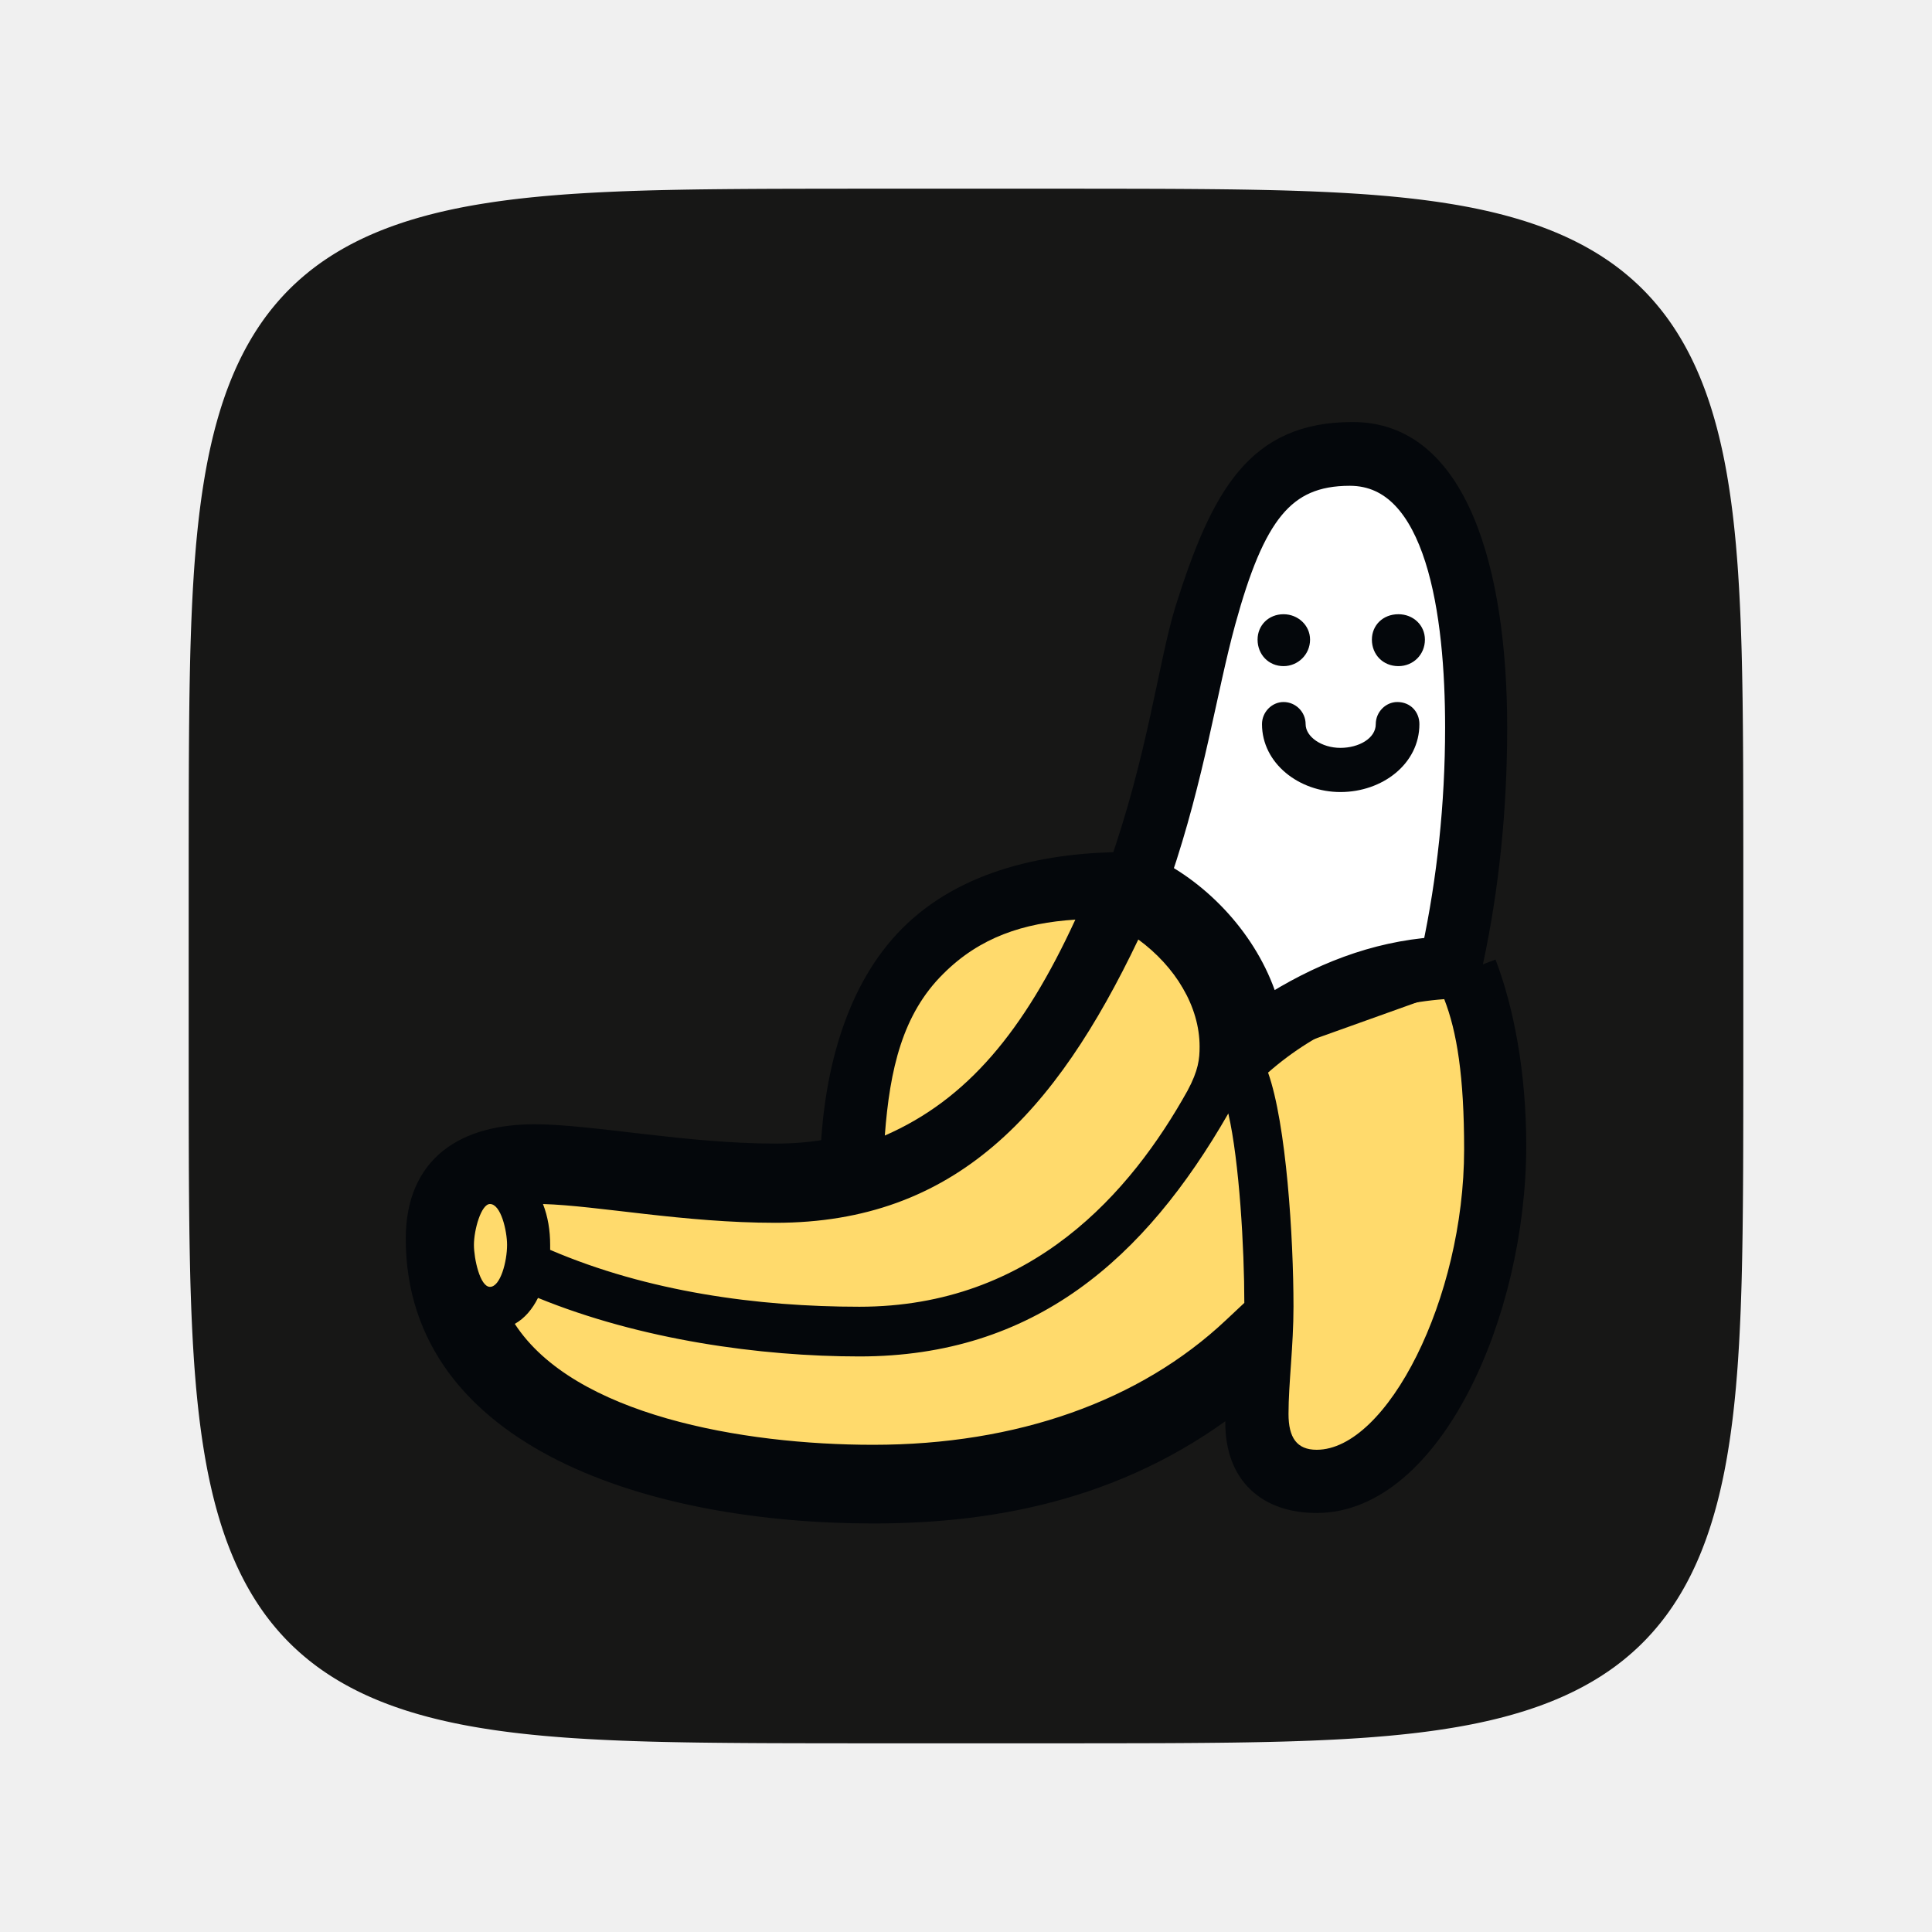
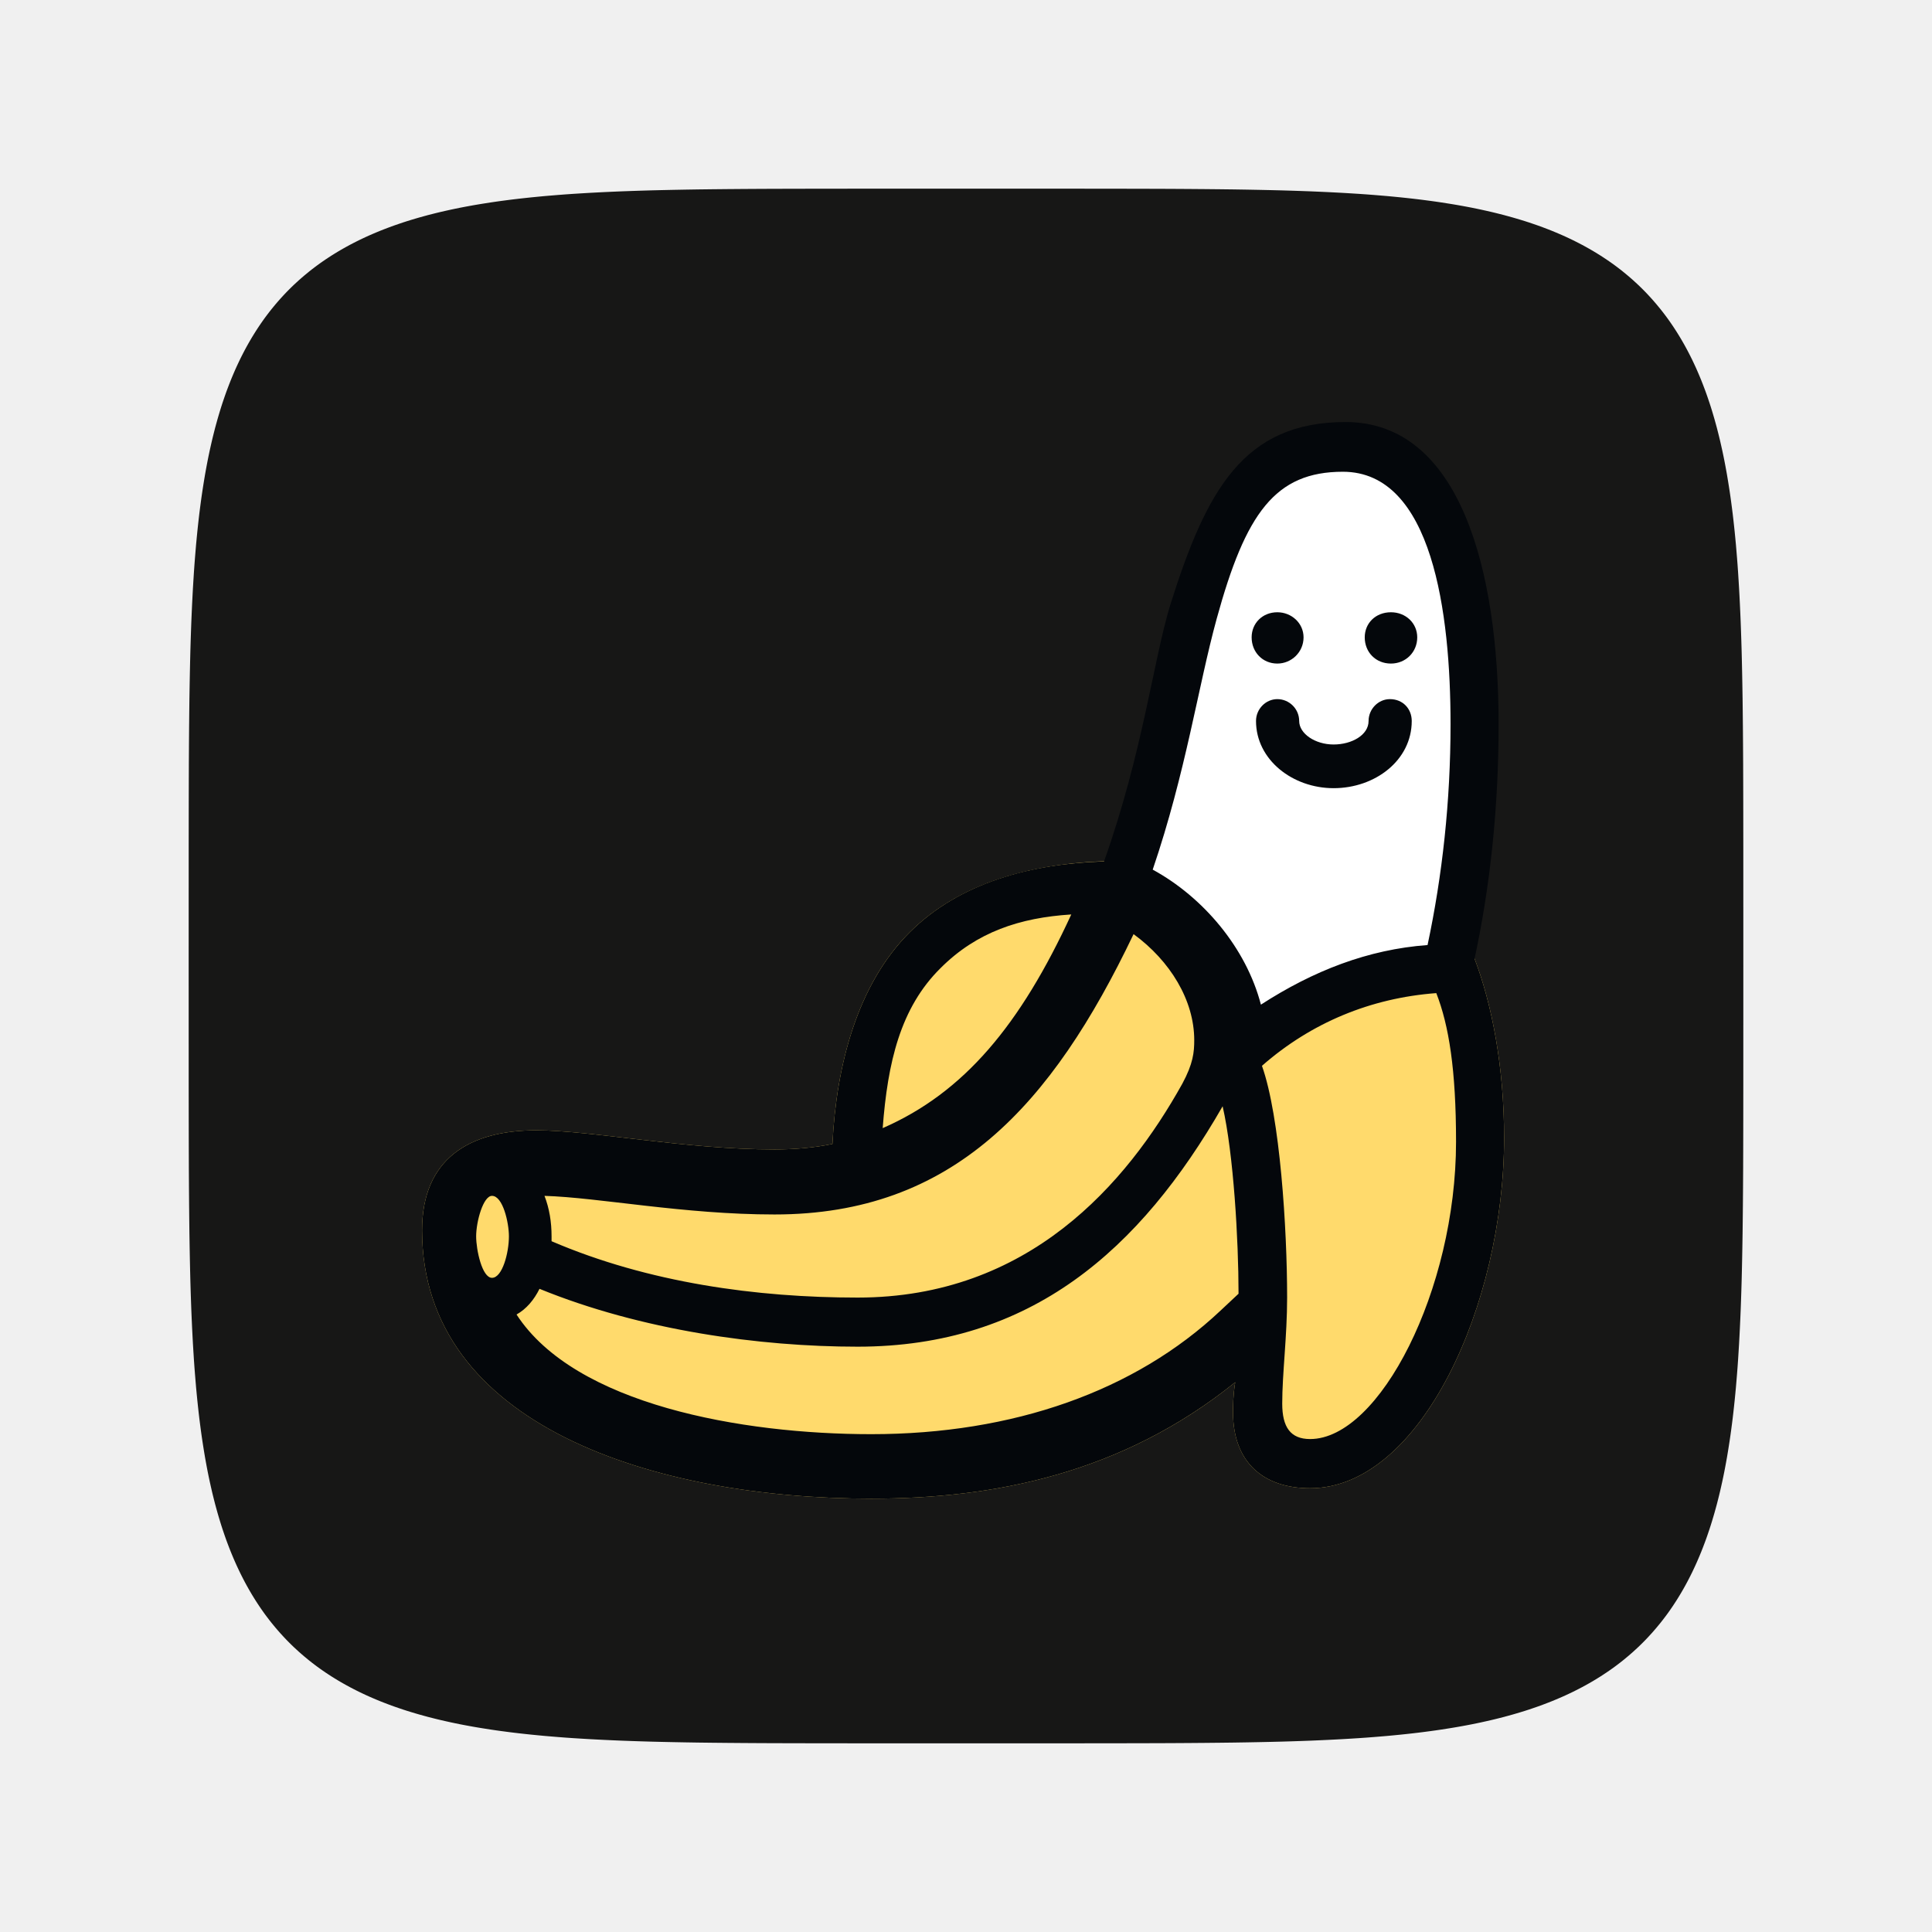
<svg xmlns="http://www.w3.org/2000/svg" viewBox="0 0 1024 1024" width="1024" height="1024">
  <defs>
    <style>
      .cls-1 {
-           stroke: #04070b;
-           stroke-width: 1.4;
-           stroke-linejoin: round;
        fill: #FFDA6C;
      }

      .cls-2 {
-           stroke: #04070b;
-           stroke-width: 1.4;
-           stroke-linejoin: round;
        fill: #fff;
      }

      .cls-3 {
        fill: #04070b;
      }
    </style>
  </defs>
  <path d="M924.00,512.00 L923.99,573.83 L923.97,593.59 L923.94,607.95 L923.90,619.65 L923.84,629.70 L923.77,638.60 L923.69,646.64 L923.60,654.01 L923.49,660.85 L923.37,667.24 L923.24,673.26 L923.10,678.95 L922.94,684.36 L922.77,689.52 L922.59,694.46 L922.39,699.21 L922.18,703.77 L921.96,708.17 L921.73,712.42 L921.48,716.53 L921.23,720.52 L920.96,724.39 L920.67,728.15 L920.37,731.81 L920.07,735.37 L919.74,738.85 L919.41,742.23 L919.06,745.54 L918.70,748.78 L918.33,751.94 L917.94,755.03 L917.54,758.06 L917.13,761.02 L916.70,763.93 L916.26,766.77 L915.81,769.57 L915.35,772.31 L914.87,775.00 L914.38,777.64 L913.88,780.24 L913.36,782.79 L912.83,785.29 L912.28,787.76 L911.73,790.18 L911.16,792.56 L910.57,794.91 L909.98,797.22 L909.36,799.49 L908.74,801.73 L908.10,803.93 L907.45,806.10 L906.79,808.23 L906.11,810.34 L905.41,812.41 L904.71,814.45 L903.99,816.47 L903.25,818.45 L902.50,820.41 L901.74,822.34 L900.96,824.24 L900.17,826.11 L899.37,827.96 L898.55,829.78 L897.71,831.58 L896.87,833.35 L896.00,835.10 L895.12,836.83 L894.23,838.53 L893.32,840.21 L892.40,841.86 L891.46,843.50 L890.51,845.11 L889.54,846.70 L888.56,848.27 L887.56,849.81 L886.55,851.34 L885.52,852.85 L884.48,854.33 L883.42,855.80 L882.34,857.24 L881.25,858.67 L880.14,860.08 L879.01,861.46 L877.87,862.83 L876.71,864.18 L875.54,865.52 L874.34,866.83 L873.14,868.13 L871.91,869.41 L870.67,870.67 L869.41,871.91 L868.13,873.14 L866.83,874.34 L865.52,875.54 L864.18,876.71 L862.83,877.87 L861.46,879.01 L860.08,880.14 L858.67,881.25 L857.24,882.34 L855.80,883.42 L854.33,884.48 L852.85,885.52 L851.34,886.55 L849.81,887.56 L848.27,888.56 L846.70,889.54 L845.11,890.51 L843.50,891.46 L841.86,892.40 L840.21,893.32 L838.53,894.23 L836.83,895.12 L835.10,896.00 L833.35,896.87 L831.58,897.71 L829.78,898.55 L827.96,899.37 L826.11,900.17 L824.24,900.96 L822.34,901.74 L820.41,902.50 L818.45,903.25 L816.47,903.99 L814.45,904.71 L812.41,905.41 L810.34,906.11 L808.23,906.79 L806.10,907.45 L803.93,908.10 L801.73,908.74 L799.49,909.36 L797.22,909.98 L794.91,910.57 L792.56,911.16 L790.18,911.73 L787.76,912.28 L785.29,912.83 L782.79,913.36 L780.24,913.88 L777.64,914.38 L775.00,914.87 L772.31,915.35 L769.57,915.81 L766.77,916.26 L763.93,916.70 L761.02,917.13 L758.06,917.54 L755.03,917.94 L751.94,918.33 L748.78,918.70 L745.54,919.06 L742.23,919.41 L738.85,919.74 L735.37,920.07 L731.81,920.37 L728.15,920.67 L724.39,920.96 L720.52,921.23 L716.53,921.48 L712.42,921.73 L708.17,921.96 L703.77,922.18 L699.21,922.39 L694.46,922.59 L689.52,922.77 L684.36,922.94 L678.95,923.10 L673.26,923.24 L667.24,923.37 L660.85,923.49 L654.01,923.60 L646.64,923.69 L638.60,923.77 L629.70,923.84 L619.65,923.90 L607.95,923.94 L593.59,923.97 L573.83,923.99 L512.00,924.00 L450.17,923.99 L430.41,923.97 L416.05,923.94 L404.35,923.90 L394.30,923.84 L385.40,923.77 L377.36,923.69 L369.99,923.60 L363.15,923.49 L356.76,923.37 L350.74,923.24 L345.05,923.10 L339.64,922.94 L334.48,922.77 L329.54,922.59 L324.79,922.39 L320.23,922.18 L315.83,921.96 L311.58,921.73 L307.47,921.48 L303.48,921.23 L299.61,920.96 L295.85,920.67 L292.19,920.37 L288.63,920.07 L285.15,919.74 L281.77,919.41 L278.46,919.06 L275.22,918.70 L272.06,918.33 L268.97,917.94 L265.94,917.54 L262.98,917.13 L260.07,916.70 L257.23,916.26 L254.43,915.81 L251.69,915.35 L249.00,914.87 L246.36,914.38 L243.76,913.88 L241.21,913.36 L238.71,912.83 L236.24,912.28 L233.82,911.73 L231.44,911.16 L229.09,910.57 L226.78,909.98 L224.51,909.36 L222.27,908.74 L220.07,908.10 L217.90,907.45 L215.77,906.79 L213.66,906.11 L211.59,905.41 L209.55,904.71 L207.53,903.99 L205.55,903.25 L203.59,902.50 L201.66,901.74 L199.76,900.96 L197.89,900.17 L196.04,899.37 L194.22,898.55 L192.42,897.71 L190.65,896.87 L188.90,896.00 L187.17,895.12 L185.47,894.23 L183.79,893.32 L182.14,892.40 L180.50,891.46 L178.89,890.51 L177.30,889.54 L175.73,888.56 L174.19,887.56 L172.66,886.55 L171.15,885.52 L169.67,884.48 L168.20,883.42 L166.76,882.34 L165.33,881.25 L163.92,880.14 L162.54,879.01 L161.17,877.87 L159.82,876.71 L158.48,875.54 L157.17,874.34 L155.87,873.14 L154.59,871.91 L153.33,870.67 L152.09,869.41 L150.86,868.13 L149.66,866.83 L148.46,865.52 L147.29,864.18 L146.13,862.83 L144.99,861.46 L143.86,860.08 L142.75,858.67 L141.66,857.24 L140.58,855.80 L139.52,854.33 L138.48,852.85 L137.45,851.34 L136.44,849.81 L135.44,848.27 L134.46,846.70 L133.49,845.11 L132.54,843.50 L131.60,841.86 L130.68,840.21 L129.77,838.53 L128.88,836.83 L128.00,835.10 L127.13,833.35 L126.29,831.58 L125.45,829.78 L124.63,827.96 L123.83,826.11 L123.04,824.24 L122.26,822.34 L121.50,820.41 L120.75,818.45 L120.01,816.47 L119.29,814.45 L118.59,812.41 L117.89,810.34 L117.21,808.23 L116.55,806.10 L115.90,803.93 L115.26,801.73 L114.64,799.49 L114.02,797.22 L113.43,794.91 L112.84,792.56 L112.27,790.18 L111.72,787.76 L111.17,785.29 L110.64,782.79 L110.12,780.24 L109.62,777.64 L109.13,775.00 L108.65,772.31 L108.19,769.57 L107.74,766.77 L107.30,763.93 L106.87,761.02 L106.46,758.06 L106.06,755.03 L105.67,751.94 L105.30,748.78 L104.94,745.54 L104.59,742.23 L104.26,738.85 L103.93,735.37 L103.63,731.81 L103.33,728.15 L103.04,724.39 L102.77,720.52 L102.52,716.53 L102.27,712.42 L102.04,708.17 L101.82,703.77 L101.61,699.21 L101.41,694.46 L101.23,689.52 L101.06,684.36 L100.90,678.95 L100.76,673.26 L100.63,667.24 L100.51,660.85 L100.40,654.01 L100.31,646.64 L100.23,638.60 L100.16,629.70 L100.10,619.65 L100.06,607.95 L100.03,593.59 L100.01,573.83 L100.00,512.00 L100.01,450.17 L100.03,430.41 L100.06,416.05 L100.10,404.35 L100.16,394.30 L100.23,385.40 L100.31,377.36 L100.40,369.99 L100.51,363.15 L100.63,356.76 L100.76,350.74 L100.90,345.05 L101.06,339.64 L101.23,334.48 L101.41,329.54 L101.61,324.79 L101.82,320.23 L102.04,315.83 L102.27,311.58 L102.52,307.47 L102.77,303.48 L103.04,299.61 L103.33,295.85 L103.63,292.19 L103.93,288.63 L104.26,285.15 L104.59,281.77 L104.94,278.46 L105.30,275.22 L105.67,272.06 L106.06,268.97 L106.46,265.94 L106.87,262.98 L107.30,260.07 L107.74,257.23 L108.19,254.43 L108.65,251.69 L109.13,249.00 L109.62,246.36 L110.12,243.76 L110.64,241.21 L111.17,238.71 L111.72,236.24 L112.27,233.82 L112.84,231.44 L113.43,229.09 L114.02,226.78 L114.64,224.51 L115.26,222.27 L115.90,220.07 L116.55,217.90 L117.21,215.77 L117.89,213.66 L118.59,211.59 L119.29,209.55 L120.01,207.53 L120.75,205.55 L121.50,203.59 L122.26,201.66 L123.04,199.76 L123.83,197.89 L124.63,196.04 L125.45,194.22 L126.29,192.42 L127.13,190.65 L128.00,188.90 L128.88,187.17 L129.77,185.47 L130.68,183.79 L131.60,182.14 L132.54,180.50 L133.49,178.89 L134.46,177.30 L135.44,175.73 L136.44,174.19 L137.45,172.66 L138.48,171.15 L139.52,169.67 L140.58,168.20 L141.66,166.76 L142.75,165.33 L143.86,163.92 L144.99,162.54 L146.13,161.17 L147.29,159.82 L148.46,158.48 L149.66,157.17 L150.86,155.87 L152.09,154.59 L153.33,153.33 L154.59,152.09 L155.87,150.86 L157.17,149.66 L158.48,148.46 L159.82,147.29 L161.17,146.13 L162.54,144.99 L163.92,143.86 L165.33,142.75 L166.76,141.66 L168.20,140.58 L169.67,139.52 L171.15,138.48 L172.66,137.45 L174.19,136.44 L175.73,135.44 L177.30,134.46 L178.89,133.49 L180.50,132.54 L182.14,131.60 L183.79,130.68 L185.47,129.77 L187.17,128.88 L188.90,128.00 L190.65,127.13 L192.42,126.29 L194.22,125.45 L196.04,124.63 L197.89,123.83 L199.76,123.04 L201.66,122.26 L203.59,121.50 L205.55,120.75 L207.53,120.01 L209.55,119.29 L211.59,118.59 L213.66,117.89 L215.77,117.21 L217.90,116.55 L220.07,115.90 L222.27,115.26 L224.51,114.64 L226.78,114.02 L229.09,113.43 L231.44,112.84 L233.82,112.27 L236.24,111.72 L238.71,111.17 L241.21,110.64 L243.76,110.12 L246.36,109.62 L249.00,109.13 L251.69,108.65 L254.43,108.19 L257.23,107.74 L260.07,107.30 L262.98,106.87 L265.94,106.46 L268.97,106.06 L272.06,105.67 L275.22,105.30 L278.46,104.94 L281.77,104.59 L285.15,104.26 L288.63,103.93 L292.19,103.63 L295.85,103.33 L299.61,103.04 L303.48,102.77 L307.47,102.52 L311.58,102.27 L315.83,102.04 L320.23,101.82 L324.79,101.61 L329.54,101.41 L334.48,101.23 L339.64,101.06 L345.05,100.90 L350.74,100.76 L356.76,100.63 L363.15,100.51 L369.99,100.40 L377.36,100.31 L385.40,100.23 L394.30,100.16 L404.35,100.10 L416.05,100.06 L430.41,100.03 L450.17,100.01 L512.00,100.00 L573.83,100.01 L593.59,100.03 L607.95,100.06 L619.65,100.10 L629.70,100.16 L638.60,100.23 L646.64,100.31 L654.01,100.40 L660.85,100.51 L667.24,100.63 L673.26,100.76 L678.95,100.90 L684.36,101.06 L689.52,101.23 L694.46,101.41 L699.21,101.61 L703.77,101.82 L708.17,102.04 L712.42,102.27 L716.53,102.52 L720.52,102.77 L724.39,103.04 L728.15,103.33 L731.81,103.63 L735.37,103.93 L738.85,104.26 L742.23,104.59 L745.54,104.94 L748.78,105.30 L751.94,105.67 L755.03,106.06 L758.06,106.46 L761.02,106.87 L763.93,107.30 L766.77,107.74 L769.57,108.19 L772.31,108.65 L775.00,109.13 L777.64,109.62 L780.24,110.12 L782.79,110.64 L785.29,111.17 L787.76,111.72 L790.18,112.27 L792.56,112.84 L794.91,113.43 L797.22,114.02 L799.49,114.64 L801.73,115.26 L803.93,115.90 L806.10,116.55 L808.23,117.21 L810.34,117.89 L812.41,118.59 L814.45,119.29 L816.47,120.01 L818.45,120.75 L820.41,121.50 L822.34,122.26 L824.24,123.04 L826.11,123.83 L827.96,124.63 L829.78,125.45 L831.58,126.29 L833.35,127.13 L835.10,128.00 L836.83,128.88 L838.53,129.77 L840.21,130.68 L841.86,131.60 L843.50,132.54 L845.11,133.49 L846.70,134.46 L848.27,135.44 L849.81,136.44 L851.34,137.45 L852.85,138.48 L854.33,139.52 L855.80,140.58 L857.24,141.66 L858.67,142.75 L860.08,143.86 L861.46,144.99 L862.83,146.13 L864.18,147.29 L865.52,148.46 L866.83,149.66 L868.13,150.86 L869.41,152.09 L870.67,153.33 L871.91,154.59 L873.14,155.87 L874.34,157.17 L875.54,158.48 L876.71,159.82 L877.87,161.17 L879.01,162.54 L880.14,163.92 L881.25,165.33 L882.34,166.76 L883.42,168.20 L884.48,169.67 L885.52,171.15 L886.55,172.66 L887.56,174.19 L888.56,175.73 L889.54,177.30 L890.51,178.89 L891.46,180.50 L892.40,182.14 L893.32,183.79 L894.23,185.47 L895.12,187.17 L896.00,188.90 L896.87,190.65 L897.71,192.42 L898.55,194.22 L899.37,196.04 L900.17,197.89 L900.96,199.76 L901.74,201.66 L902.50,203.59 L903.25,205.55 L903.99,207.53 L904.71,209.55 L905.41,211.59 L906.11,213.66 L906.79,215.77 L907.45,217.90 L908.10,220.07 L908.74,222.27 L909.36,224.51 L909.98,226.78 L910.57,229.09 L911.16,231.44 L911.73,233.82 L912.28,236.24 L912.83,238.71 L913.36,241.21 L913.88,243.76 L914.38,246.36 L914.87,249.00 L915.35,251.69 L915.81,254.43 L916.26,257.23 L916.70,260.07 L917.13,262.98 L917.54,265.94 L917.94,268.97 L918.33,272.06 L918.70,275.22 L919.06,278.46 L919.41,281.77 L919.74,285.15 L920.07,288.63 L920.37,292.19 L920.67,295.85 L920.96,299.61 L921.23,303.48 L921.48,307.47 L921.73,311.58 L921.96,315.83 L922.18,320.23 L922.39,324.79 L922.59,329.54 L922.77,334.48 L922.94,339.64 L923.10,345.05 L923.24,350.74 L923.37,356.76 L923.49,363.15 L923.60,369.99 L923.69,377.36 L923.77,385.40 L923.84,394.30 L923.90,404.35 L923.94,416.05 L923.97,430.41 L923.99,450.17 Z" fill="#171716" />
  <svg x="212.00" y="212.00" width="600.00" height="600.00" viewBox="-1.0 -1.0 58.693 58.407">
-     <path class="cls-1" d="M55.147,28.118l-12.799,4.581-5.612-9.706c-4.094,0-8.332.887-11.195,3.751-2.72,2.72-3.837,6.929-4.038,11.081-.973.2-2.004.286-3.035.286-4.695,0-9.592-1.002-12.484-1.002C2.491,37.109-0,38.598-0,42.348-0,52.599,12.226,56.407,23.536,56.407c6.443,0,13.143-1.317,19.07-6.099-.115.688-.115,1.289-.115,1.575,0,2.606,1.575,3.98,4.038,3.98,5.783,0,10.164-9.62,10.164-18.353,0-3.723-.63-6.987-1.546-9.392" />
-     <path class="cls-2" d="M52.513,28.175l1.317-.831c-.372,0-.773.029-1.146.058l-.171.773ZM37.309,22.992l.687,1.317c.114-.286.2-.572.286-.859-.315-.171-.63-.315-.973-.458M43.207,31.038l.916.286c-.057-.257-.086-.544-.172-.801-.773-2.978-3.035-5.641-5.669-7.073,1.747-5.125,2.377-9.592,3.35-13.142,1.518-5.526,3.064-7.702,6.614-7.702,4.696,0,5.641,7.416,5.641,13.228,0,4.037-.429,7.931-1.203,11.568-3.121.229-5.984,1.345-8.733,3.121l-.744.515Z" />
-     <path class="cls-3" d="M49.391,11.282c0,.773.573,1.374,1.375,1.374.773,0,1.374-.601,1.374-1.374,0-.745-.601-1.317-1.374-1.317-.802,0-1.375.572-1.375,1.317M44.008,33.73c2.577-2.262,5.698-3.551,9.134-3.808.659,1.689,1.031,4.008,1.031,7.788,0,7.759-4.009,15.576-7.645,15.576-1.031,0-1.46-.63-1.46-1.861,0-1.575.258-3.522.258-5.555,0-3.608-.373-9.477-1.318-12.14M43.693,15.663c0,2.032,1.919,3.521,4.066,3.521,2.176,0,4.095-1.46,4.095-3.521,0-.63-.458-1.146-1.145-1.146-.602,0-1.117.516-1.117,1.146,0,.744-.888,1.231-1.833,1.231-.973,0-1.804-.573-1.804-1.231,0-.63-.515-1.146-1.145-1.146-.601,0-1.117.516-1.117,1.146M43.464,11.282c0,.773.573,1.374,1.346,1.374.745,0,1.375-.601,1.375-1.374,0-.745-.63-1.317-1.375-1.317-.773,0-1.346.572-1.346,1.317M38.282,23.451c1.746-5.126,2.376-9.592,3.35-13.143,1.517-5.526,3.064-7.702,6.614-7.702,4.696,0,5.641,7.416,5.641,13.228,0,4.038-.43,7.932-1.203,11.568-3.121.229-5.984,1.346-8.733,3.121-.773-2.978-3.035-5.641-5.669-7.072M24.137,36.994c.258-3.436.917-6.299,3.035-8.389,1.89-1.89,4.152-2.635,6.844-2.806-2.663,5.783-5.612,9.334-9.879,11.195M6.414,40.544c2.863.086,7.301.974,12.054.974,9.334,0,14.517-5.698,18.812-14.689,1.918,1.403,3.178,3.465,3.178,5.555,0,.63-.057,1.231-.63,2.291-2.92,5.24-8.046,11.195-17.008,11.195-5.268,0-10.966-.773-16.034-2.949v-.258c0-.744-.115-1.46-.372-2.119M4.953,46.758c.516-.287.917-.773,1.203-1.346,5.326,2.176,11.539,3.035,16.664,3.035,9.077,0,14.803-5.068,19.127-12.598.573,2.491.83,7.015.83,9.821l-.945.887c-4.466,4.209-10.851,6.471-18.296,6.471-6.786,0-15.519-1.546-18.583-6.27M2.834,42.663c0-.773.373-2.119.831-2.119.572,0,.887,1.403.887,2.119,0,.859-.343,2.176-.887,2.176-.516,0-.831-1.46-.831-2.176M23.536,56.407c6.442,0,13.142-1.317,19.069-6.099-.114.687-.114,1.289-.114,1.575,0,2.606,1.575,3.98,4.037,3.98,5.784,0,10.165-9.621,10.165-18.354,0-3.722-.63-6.986-1.546-9.391.83-3.866,1.259-7.989,1.259-12.284,0-8.103-2.032-15.834-8.017-15.834-5.354,0-7.301,3.58-9.191,9.592-.887,2.921-1.432,7.703-3.464,13.429-3.78.115-7.559,1.088-10.194,3.722-2.72,2.721-3.837,6.93-4.037,11.081-.973.201-2.004.287-3.035.287-4.696,0-9.592-1.002-12.484-1.002-3.493,0-5.984,1.488-5.984,5.239,0,10.251,12.226,14.059,23.536,14.059" />
+     <path class="cls-1" d="M 54.715 27.824 L 42.051 32.359 L 36.496 22.754 C 32.445 22.754 28.25 23.633 25.418 26.465 C 22.727 29.156 21.621 33.324 21.422 37.43 C 20.461 37.629 19.438 37.715 18.418 37.715 C 13.773 37.715 8.926 36.723 6.062 36.723 C 2.609 36.723 0.145 38.195 0.145 41.906 C 0.145 52.051 12.242 55.82 23.434 55.82 C 29.809 55.82 36.441 54.516 42.305 49.785 C 42.191 50.465 42.191 51.059 42.191 51.344 C 42.191 53.922 43.75 55.281 46.188 55.281 C 51.91 55.281 56.246 45.762 56.246 37.121 C 56.246 33.434 55.621 30.207 54.715 27.824" />
+     <path class="cls-1" d="M 6.062 37.219 C 2.465 37.219 0.637 38.797 0.637 41.906 C 0.637 51.812 12.918 55.324 23.434 55.324 C 30.98 55.324 37.051 53.387 41.996 49.402 L 43.008 48.582 L 42.793 49.867 C 42.688 50.508 42.688 51.07 42.688 51.344 C 42.688 53.566 43.93 54.785 46.188 54.785 C 50.703 54.785 55.75 47.23 55.75 37.121 C 55.75 33.977 55.281 30.922 54.418 28.457 L 47.418 29.477 L 42.34 32.273 L 40.477 27.473 L 36.211 23.25 C 31.598 23.297 28.086 24.496 25.77 26.816 C 22.871 29.715 22.074 34.199 21.918 37.453 L 21.898 37.84 L 21.523 37.914 C 20.574 38.109 19.531 38.211 18.418 38.211 C 15.785 38.211 13.109 37.898 10.746 37.621 C 8.895 37.402 7.293 37.219 6.062 37.219" />
+     <path class="cls-2" d="M 43.277 31.066 C 42.383 27.938 39.766 25.137 36.715 23.633 C 38.738 18.242 39.469 13.547 40.594 9.812 C 42.352 4.004 44.141 1.715 48.25 1.715 C 53.688 1.715 54.781 9.512 54.781 15.625 C 54.781 19.867 54.285 23.961 53.387 27.785 C 49.773 28.027 46.461 29.199 43.277 31.066" />
+     <path class="cls-3" d="M 23.434 55.82 C 29.809 55.82 36.438 54.516 42.305 49.785 C 42.191 50.465 42.191 51.059 42.191 51.344 C 42.191 53.922 43.75 55.281 46.188 55.281 C 51.91 55.281 56.246 45.762 56.246 37.117 C 56.246 33.434 55.621 30.207 54.715 27.824 C 55.539 24 55.961 19.918 55.961 15.668 C 55.961 7.652 53.953 0 48.027 0 C 42.73 0 40.805 3.543 38.934 9.492 C 38.055 12.383 37.516 17.113 35.504 22.781 C 31.766 22.895 28.023 23.859 25.418 26.465 C 22.727 29.156 21.621 33.324 21.422 37.43 C 20.461 37.629 19.438 37.715 18.418 37.715 C 13.773 37.715 8.926 36.723 6.066 36.723 C 2.609 36.723 0.145 38.195 0.145 41.906 C 0.145 52.051 12.242 55.82 23.434 55.82 M 2.949 42.219 C 2.949 41.453 3.316 40.121 3.77 40.121 C 4.336 40.121 4.648 41.512 4.648 42.219 C 4.648 43.07 4.309 44.371 3.77 44.371 C 3.258 44.371 2.949 42.926 2.949 42.219 M 5.043 46.273 C 5.555 45.988 5.953 45.508 6.234 44.941 C 11.504 47.094 17.652 47.941 22.727 47.941 C 31.707 47.941 37.375 42.926 41.652 35.477 C 42.219 37.941 42.477 42.418 42.477 45.195 L 41.539 46.074 C 37.121 50.238 30.801 52.477 23.434 52.477 C 16.719 52.477 8.078 50.945 5.043 46.273 M 6.492 40.121 C 9.324 40.207 13.715 41.086 18.418 41.086 C 27.656 41.086 32.785 35.449 37.035 26.551 C 38.934 27.938 40.18 29.98 40.18 32.047 C 40.18 32.672 40.125 33.266 39.559 34.312 C 36.668 39.5 31.594 45.395 22.727 45.395 C 17.512 45.395 11.875 44.629 6.859 42.473 L 6.859 42.219 C 6.859 41.484 6.746 40.773 6.492 40.121 M 24.027 36.609 C 24.285 33.207 24.938 30.375 27.031 28.309 C 28.902 26.438 31.141 25.699 33.805 25.531 C 31.168 31.254 28.25 34.766 24.027 36.609 M 38.027 23.207 C 39.754 18.133 40.379 13.715 41.344 10.199 C 42.844 4.73 44.375 2.578 47.887 2.578 C 52.535 2.578 53.469 9.918 53.469 15.668 C 53.469 19.664 53.043 23.52 52.277 27.117 C 49.191 27.344 46.355 28.449 43.637 30.207 C 42.871 27.258 40.633 24.625 38.027 23.207 M 43.156 11.164 C 43.156 11.93 43.723 12.523 44.488 12.523 C 45.223 12.523 45.848 11.93 45.848 11.164 C 45.848 10.426 45.223 9.863 44.488 9.863 C 43.723 9.863 43.156 10.426 43.156 11.164 M 43.383 15.5 C 43.383 17.512 45.281 18.984 47.406 18.984 C 49.559 18.984 51.457 17.539 51.457 15.5 C 51.457 14.875 51.004 14.367 50.324 14.367 C 49.73 14.367 49.219 14.875 49.219 15.5 C 49.219 16.234 48.34 16.719 47.406 16.719 C 46.441 16.719 45.621 16.152 45.621 15.5 C 45.621 14.875 45.109 14.367 44.488 14.367 C 43.891 14.367 43.383 14.875 43.383 15.5 M 43.691 33.379 C 46.242 31.141 49.332 29.863 52.73 29.609 C 53.383 31.281 53.754 33.578 53.754 37.316 C 53.754 44.996 49.785 52.73 46.188 52.73 C 45.168 52.73 44.742 52.109 44.742 50.891 C 44.742 49.332 44.996 47.406 44.996 45.395 C 44.996 41.824 44.629 36.016 43.691 33.379 M 49.02 11.164 C 49.02 11.93 49.586 12.523 50.379 12.523 C 51.145 12.523 51.742 11.93 51.742 11.164 C 51.742 10.426 51.145 9.863 50.379 9.863 C 49.586 9.863 49.02 10.426 49.02 11.164" />
  </svg>
</svg>
